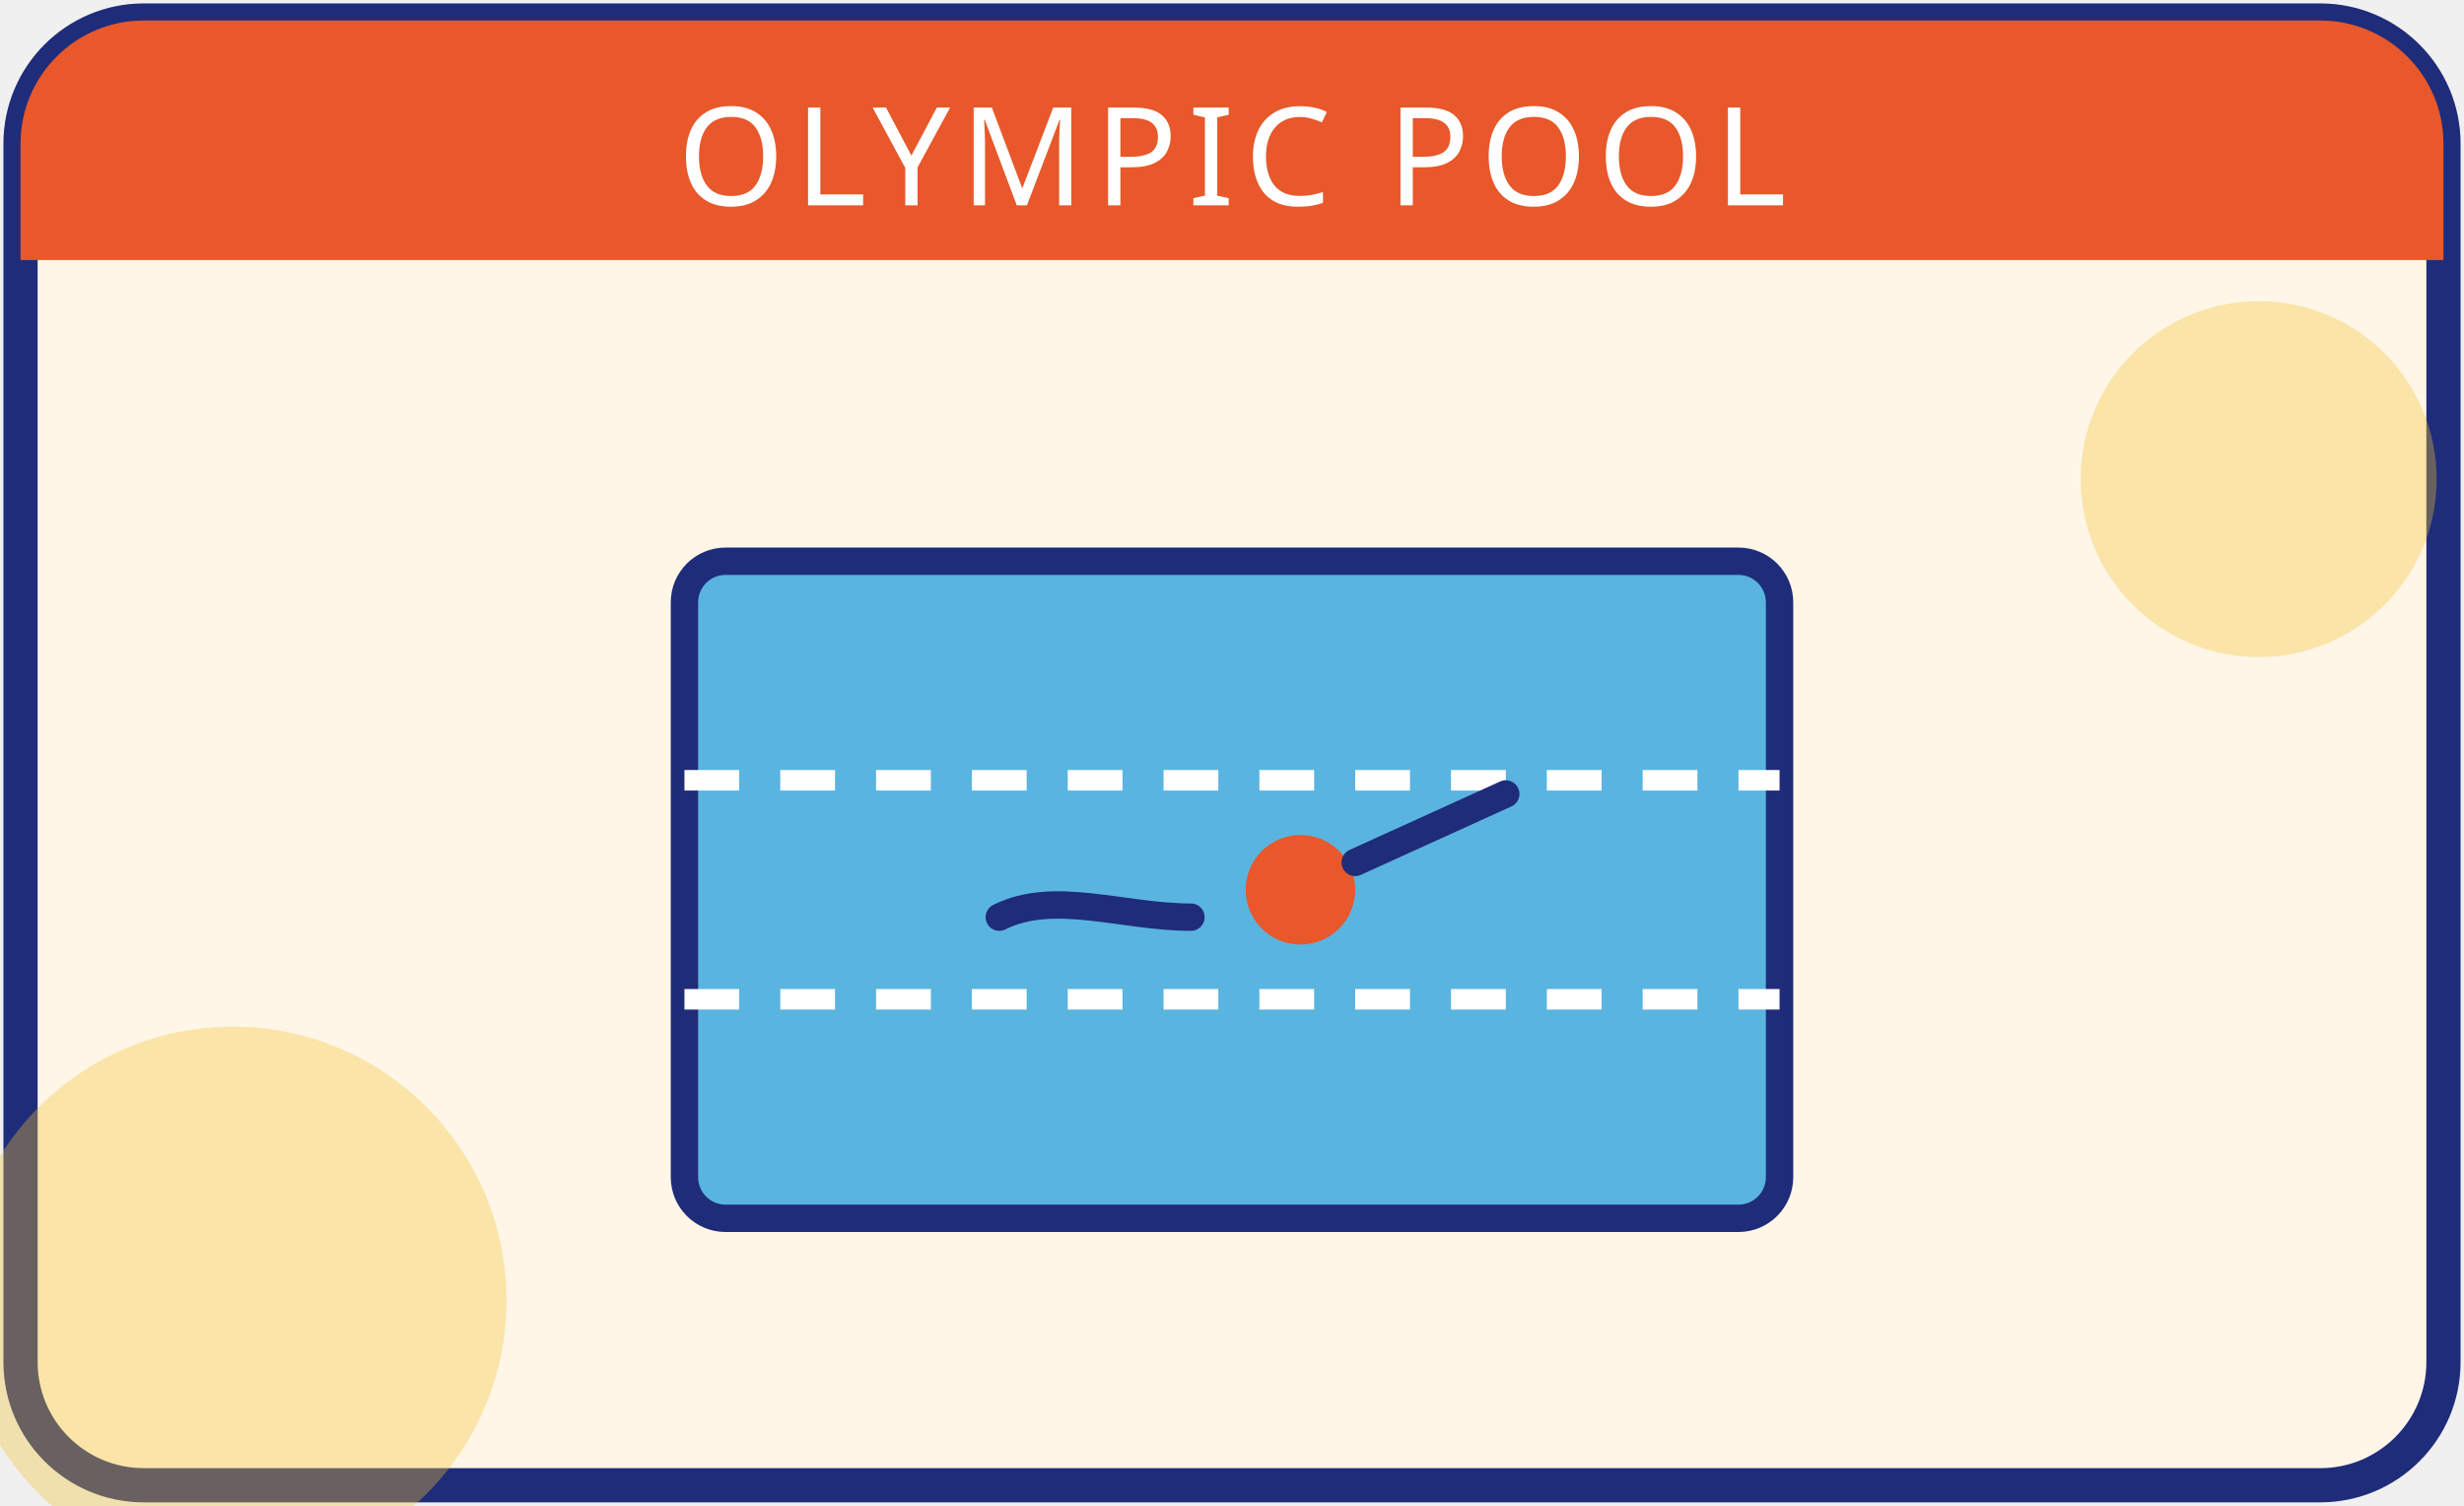
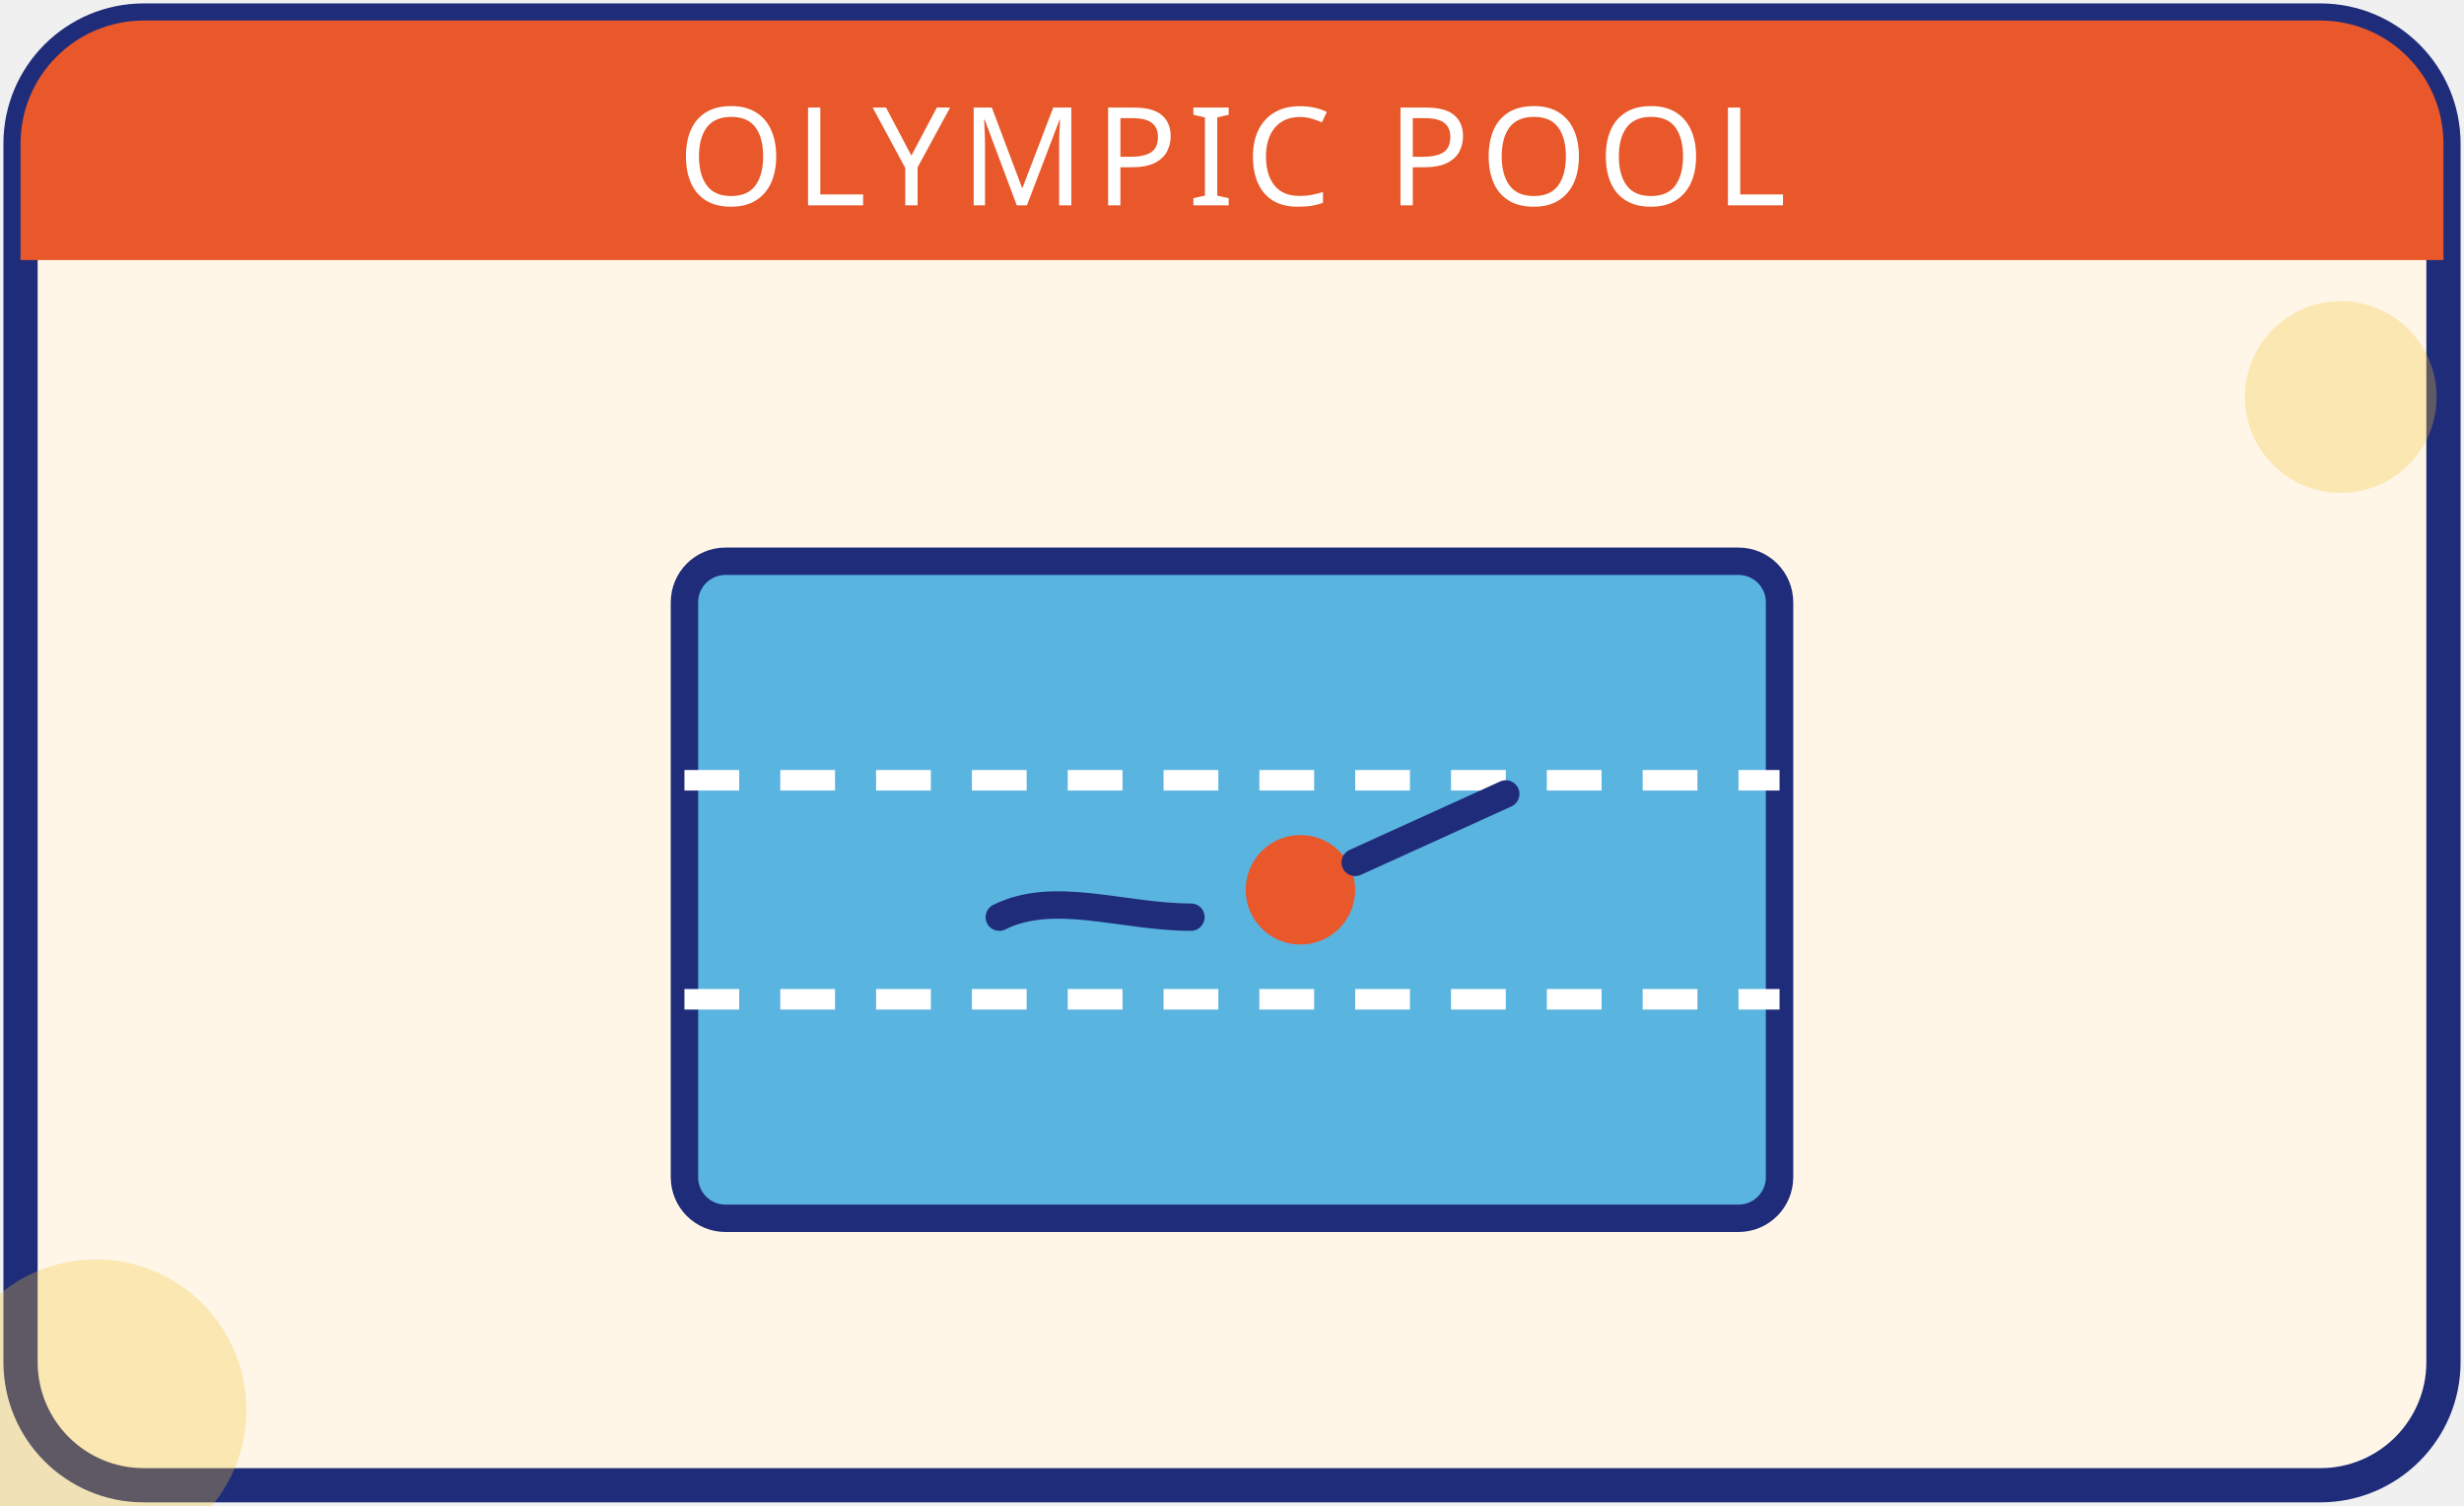
<svg xmlns="http://www.w3.org/2000/svg" viewBox="0 0 360 220" role="img" aria-label="Sports">
  <rect x="3" y="3" width="354" height="214" rx="18" fill="#FFF6E8" stroke="#1F2C7A" stroke-width="5" />
  <path d="M3 21a18 18 0 0 1 18-18h318a18 18 0 0 1 18 18v17H3z" fill="#E8582A" />
  <text x="180" y="30" text-anchor="middle" font-family="Anton,Impact,'Arial Narrow Bold',sans-serif" font-size="20" letter-spacing="1.5" fill="#fff">OLYMPIC POOL</text>
-   <circle cx="34" cy="190" r="40" fill="#F2C230" opacity=".35" />
-   <circle cx="330" cy="70" r="26" fill="#F2C230" opacity=".35" />
+   <circle cx="14" cy="206" r="22" fill="#F2C230" opacity=".3" />
+   <circle cx="342" cy="58" r="14" fill="#F2C230" opacity=".3" />
  <g transform="translate(180 128)">
    <rect x="-80" y="-46" width="160" height="96" rx="6" fill="#5ab4e0" stroke="#1F2C7A" stroke-width="4" />
    <path d="M-80 -14H80" stroke="#fff" stroke-width="3" stroke-dasharray="8 6" />
    <path d="M-80 18H80" stroke="#fff" stroke-width="3" stroke-dasharray="8 6" />
    <circle cx="10" cy="2" r="8" fill="#E8582A" />
    <path d="M-6 6c-10 0-20-4-28 0M18 -2l22-10" stroke="#1F2C7A" stroke-width="4" stroke-linecap="round" />
  </g>
</svg>
